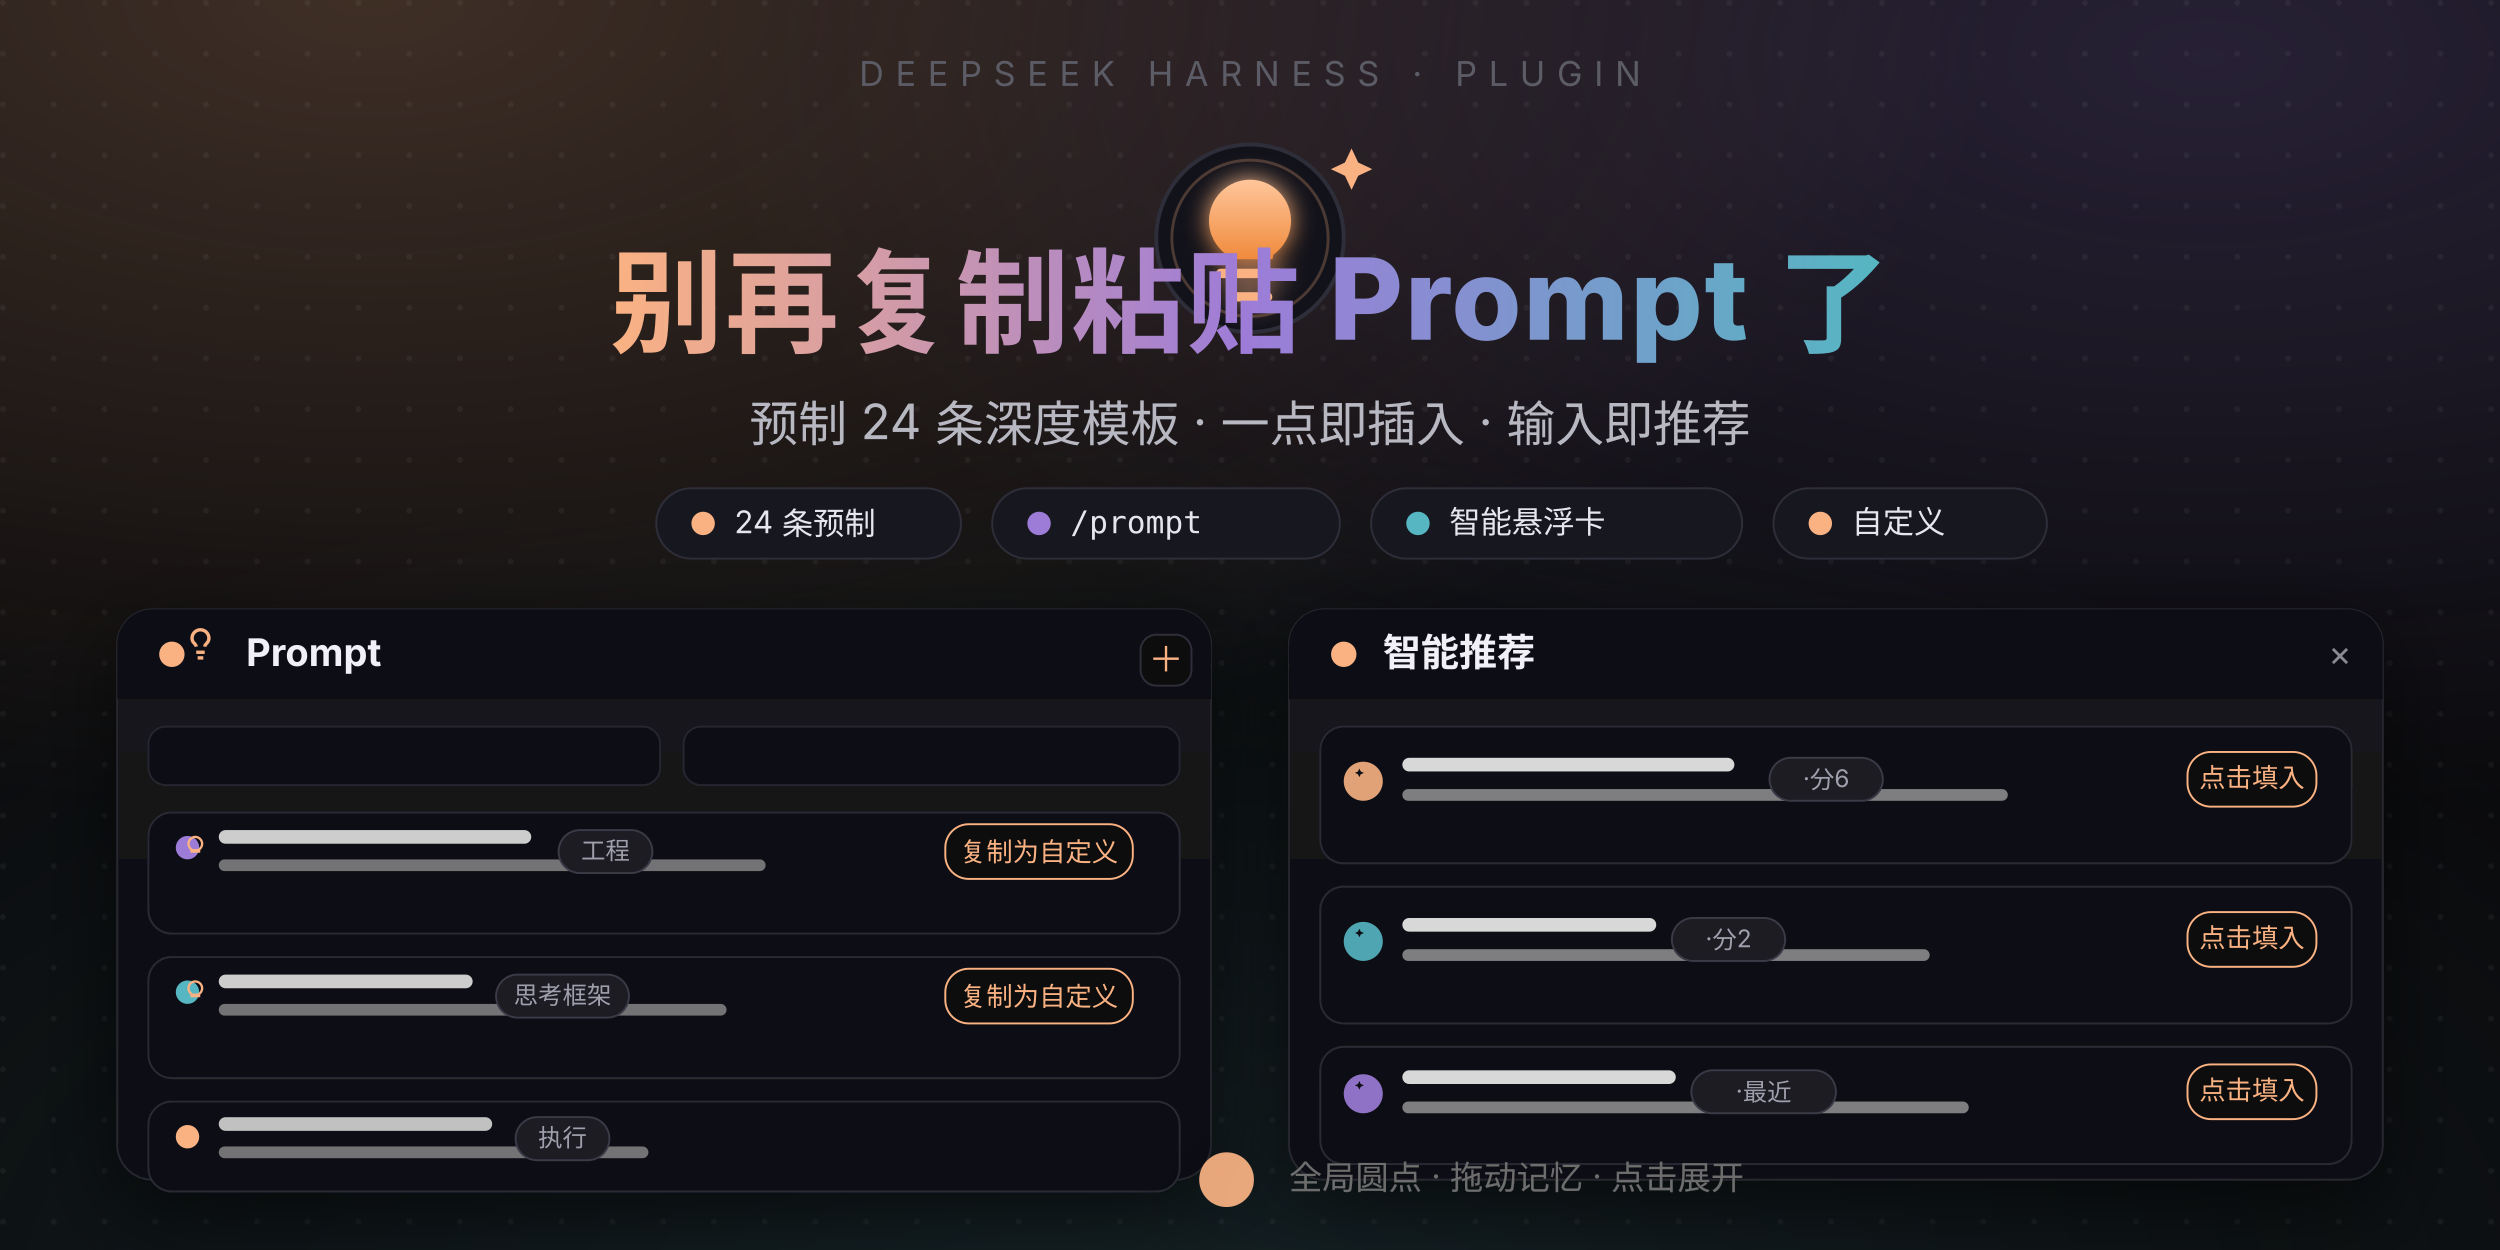
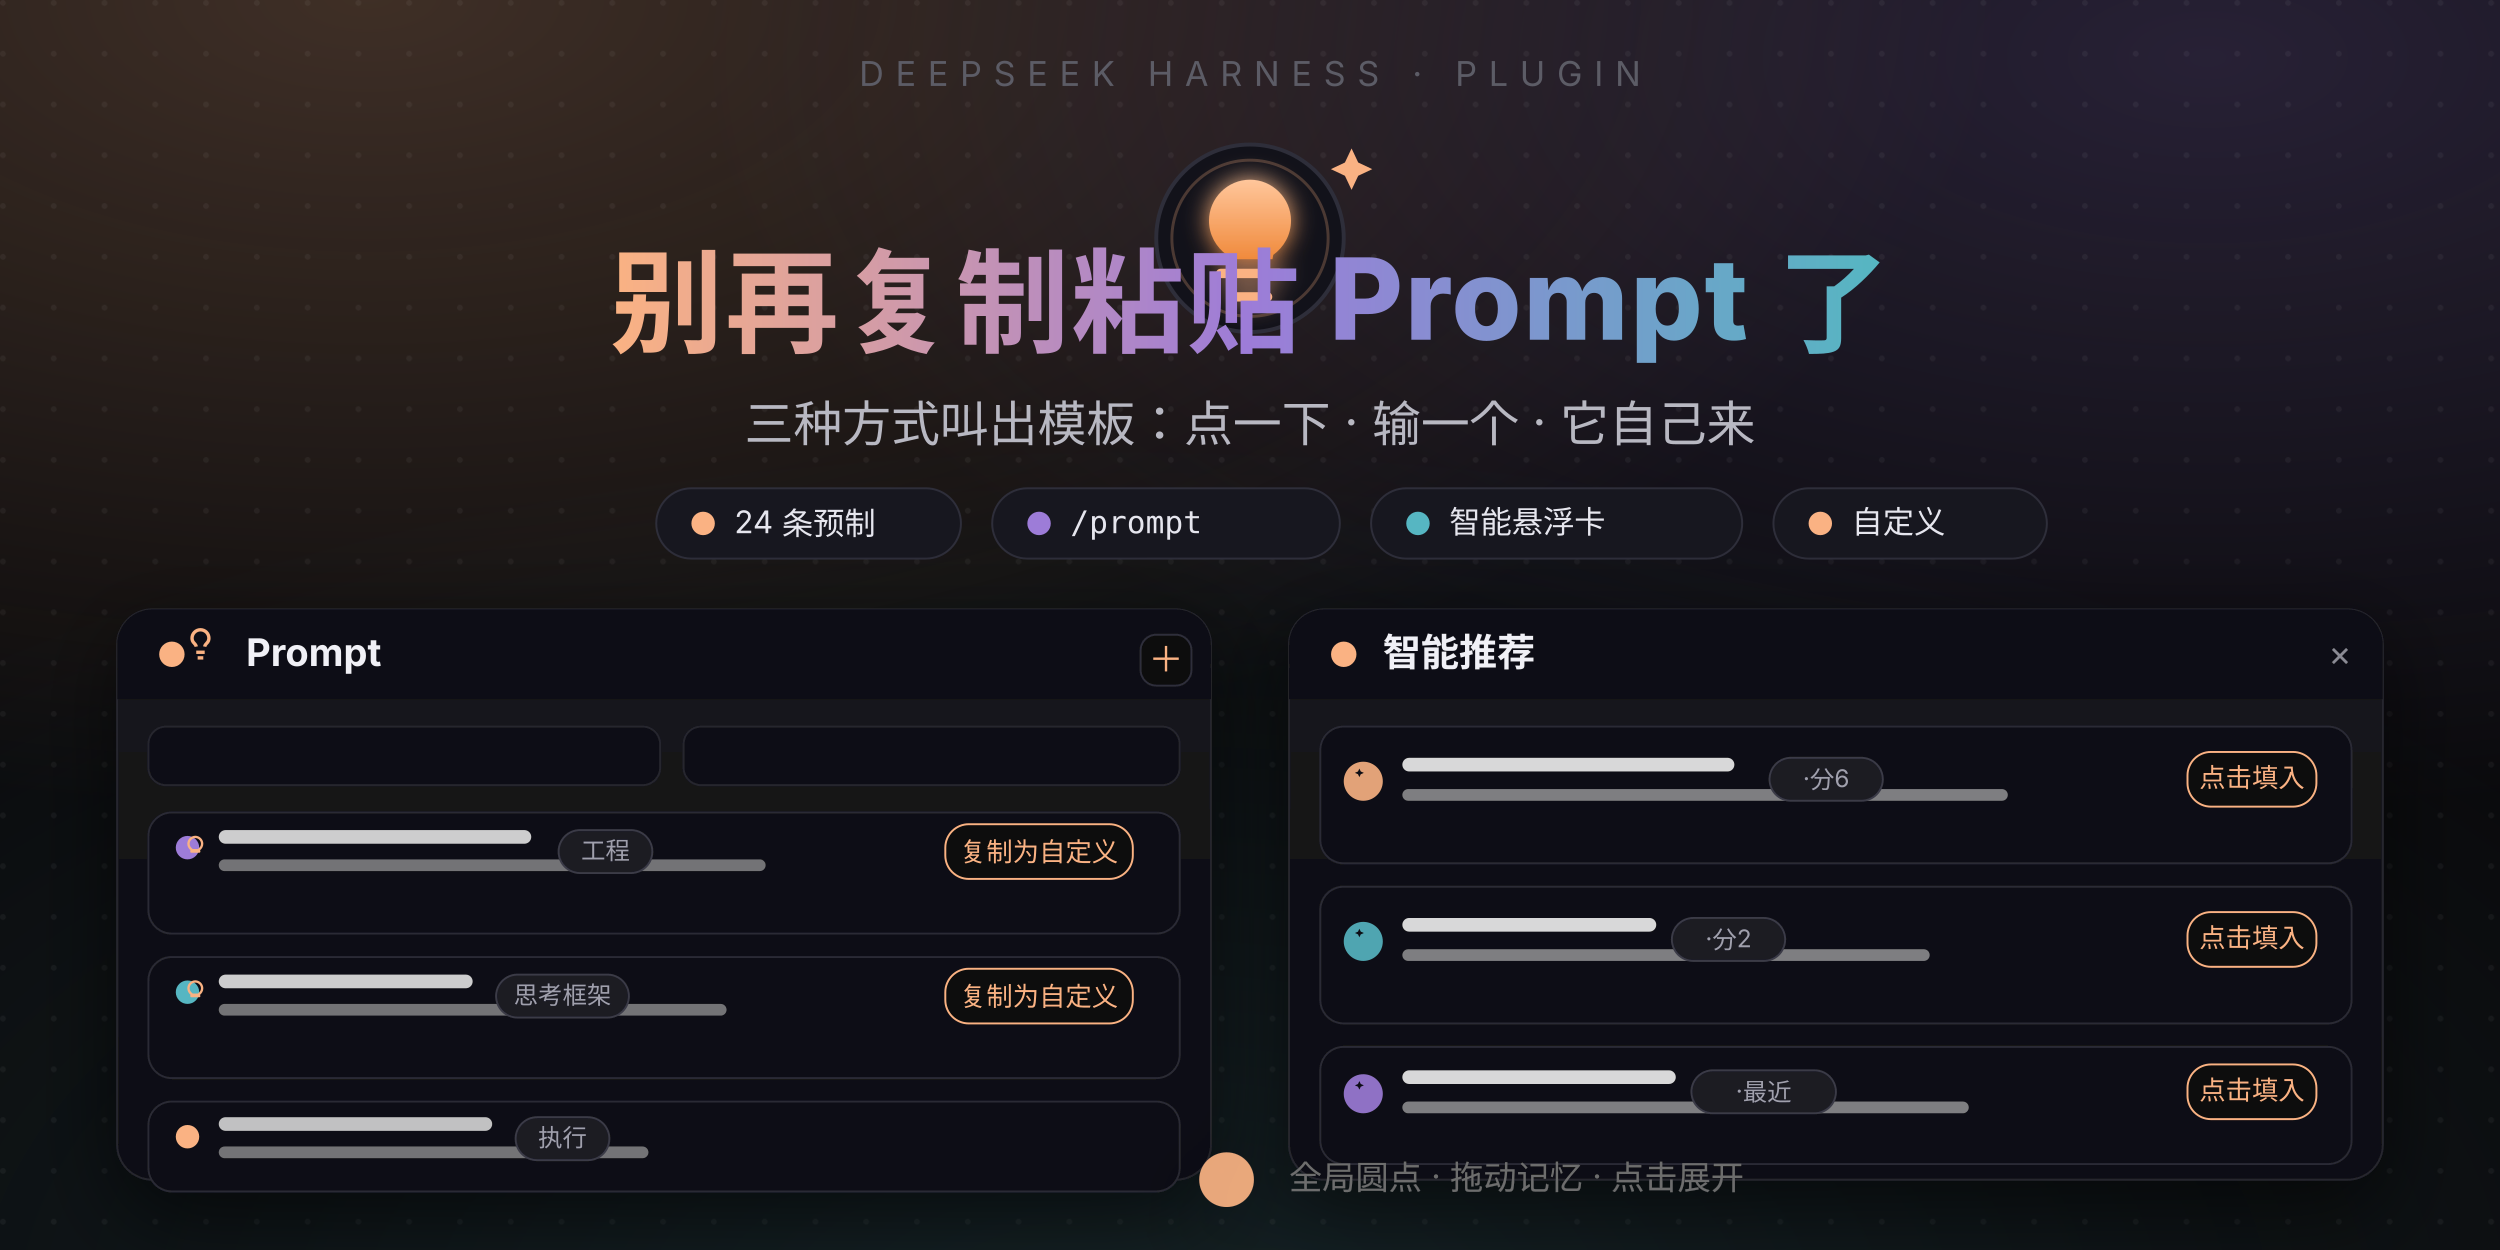
<svg xmlns="http://www.w3.org/2000/svg" width="1280" height="640" viewBox="0 0 1280 640">
  <defs>
    <radialGradient id="hO" cx="15%" cy="0%" r="65%">
      <stop offset="0%" stop-color="#FAB283" stop-opacity="0.22" />
      <stop offset="100%" stop-color="#FAB283" stop-opacity="0" />
    </radialGradient>
    <radialGradient id="hV" cx="88%" cy="5%" r="60%">
      <stop offset="0%" stop-color="#9D7CD8" stop-opacity="0.20" />
      <stop offset="100%" stop-color="#9D7CD8" stop-opacity="0" />
    </radialGradient>
    <radialGradient id="hT" cx="45%" cy="105%" r="70%">
      <stop offset="0%" stop-color="#56B6C2" stop-opacity="0.14" />
      <stop offset="100%" stop-color="#56B6C2" stop-opacity="0" />
    </radialGradient>
    <linearGradient id="tG" x1="0" y1="0" x2="1" y2="0">
      <stop offset="0%" stop-color="#FAB283" />
      <stop offset="50%" stop-color="#9D7CD8" />
      <stop offset="100%" stop-color="#56B6C2" />
    </linearGradient>
    <linearGradient id="bulbG" x1="0" y1="0" x2="0" y2="1">
      <stop offset="0%" stop-color="#FFC69B" />
      <stop offset="100%" stop-color="#F08A3C" />
    </linearGradient>
    <linearGradient id="cardG" x1="0" y1="0" x2="0" y2="1">
      <stop offset="0%" stop-color="#15151c" />
      <stop offset="100%" stop-color="#0d0d12" />
    </linearGradient>
    <filter id="glow" x="-30%" y="-30%" width="160%" height="160%">
      <feDropShadow dx="0" dy="14" stdDeviation="22" flood-color="#000" flood-opacity="0.6" />
    </filter>
    <filter id="bulbGlow" x="-60%" y="-60%" width="220%" height="220%">
      <feGaussianBlur stdDeviation="6" result="b" />
      <feMerge>
        <feMergeNode in="b" />
        <feMergeNode in="SourceGraphic" />
      </feMerge>
    </filter>
    <pattern id="dots" width="26" height="26" patternUnits="userSpaceOnUse">
      <circle cx="1.5" cy="1.5" r="1.5" fill="#ffffff" opacity="0.05" />
    </pattern>
  </defs>
  <rect width="100%" height="100%" fill="#0a0a0c" />
  <rect width="100%" height="100%" fill="url(#hO)" />
  <rect width="100%" height="100%" fill="url(#hV)" />
  <rect width="100%" height="100%" fill="url(#hT)" />
  <rect width="100%" height="100%" fill="url(#dots)" />
  <text x="640" y="44" text-anchor="middle" font-family="-apple-system,Segoe UI,Microsoft YaHei,PingFang SC,sans-serif" font-size="17.5" letter-spacing="6" fill="#5c5c66">DEEPSEEK HARNESS · PLUGIN</text>
  <g transform="translate(572,54)">
    <circle cx="68" cy="68" r="48" fill="#12121a" stroke="#2e2e3a" stroke-width="2" />
    <circle cx="68" cy="68" r="40" fill="none" stroke="#FAB283" stroke-opacity="0.25" stroke-width="1.5" />
    <g filter="url(#bulbGlow)">
      <path d="M68 38c-11.5 0-21 9.5-21 21 0 7.2 3.6 13.5 9.1 17.5l.4 2.2h23l.4-2.2c5.5-4 9.1-10.3 9.1-17.5 0-11.5-9.5-21-21-21z" fill="url(#bulbG)" />
      <path d="M53 86h30" stroke="#FAB283" stroke-width="4.8" stroke-linecap="round" />
      <path d="M59 98h18" stroke="#FAB283" stroke-width="4.8" stroke-linecap="round" />
    </g>
    <path d="M120 22l3.4 7.2 7.2 3.4-7.2 3.4-3.4 7.2-3.4-7.2-7.2-3.4 7.2-3.4z" fill="#FAB283" />
  </g>
  <text x="640" y="176" text-anchor="middle" font-family="-apple-system,Segoe UI,Microsoft YaHei,PingFang SC,sans-serif" font-size="58" font-weight="800" letter-spacing="1" fill="url(#tG)">别再复制粘贴 Prompt 了</text>
-   <text x="640" y="226" text-anchor="middle" font-family="-apple-system,Segoe UI,Microsoft YaHei,PingFang SC,sans-serif" font-size="25" fill="#b8b8c2">预制 24 条深度模板 · 一点即插入 · 输入即推荐</text>
+   <text x="640" y="226" text-anchor="middle" font-family="-apple-system,Segoe UI,Microsoft YaHei,PingFang SC,sans-serif" font-size="25" fill="#b8b8c2">三种方式叫出模板：点一下 · 输一个 · 它自己来</text>
  <g>
    <rect x="336" y="250" width="156" height="36" rx="18" fill="#17171f" stroke="#2e2e3a" />
    <circle cx="360" cy="268" r="6" fill="#FAB283" />
    <text x="376" y="273" font-family="-apple-system,Segoe UI,Microsoft YaHei,PingFang SC,sans-serif" font-size="16" fill="#e6e6ee">24 条预制</text>
    <rect x="508" y="250" width="178" height="36" rx="18" fill="#17171f" stroke="#2e2e3a" />
    <circle cx="532" cy="268" r="6" fill="#9D7CD8" />
    <text x="548" y="273" font-family="ui-monospace,SFMono-Regular,Menlo,Consolas,monospace" font-size="16" fill="#e6e6ee">/prompt</text>
    <rect x="702" y="250" width="190" height="36" rx="18" fill="#17171f" stroke="#2e2e3a" />
    <circle cx="726" cy="268" r="6" fill="#56B6C2" />
    <text x="742" y="273" font-family="-apple-system,Segoe UI,Microsoft YaHei,PingFang SC,sans-serif" font-size="16" fill="#e6e6ee">智能悬浮卡</text>
    <rect x="908" y="250" width="140" height="36" rx="18" fill="#17171f" stroke="#2e2e3a" />
    <circle cx="932" cy="268" r="6" fill="#FAB283" />
    <text x="948" y="273" font-family="-apple-system,Segoe UI,Microsoft YaHei,PingFang SC,sans-serif" font-size="16" fill="#e6e6ee">自定义</text>
  </g>
  <g filter="url(#glow)">
    <rect x="60" y="312" width="560" height="292" rx="18" fill="url(#cardG)" stroke="#26262f" />
    <rect x="60" y="312" width="560" height="46" rx="18" fill="#101016" />
    <rect x="60" y="342" width="560" height="16" fill="#101016" />
    <circle cx="88" cy="335" r="6.5" fill="#FAB283" />
    <g transform="translate(94,321) scale(0.72)">
      <path d="M15 14c.2-1 .7-1.7 1.5-2.5C17.5 10.6 18 9.3 18 8a6 6 0 1 0-12 0c0 1.3.5 2.6 1.5 3.5.8.8 1.3 1.5 1.5 2.5" fill="none" stroke="#FAB283" stroke-width="2.4" />
      <path d="M9 18h6" stroke="#FAB283" stroke-width="2.4" />
      <path d="M10 22h4" stroke="#FAB283" stroke-width="2.4" />
    </g>
    <text x="126" y="341" font-family="-apple-system,Segoe UI,Microsoft YaHei,PingFang SC,sans-serif" font-size="19.5" font-weight="700" fill="#f0f0f6">Prompt</text>
    <rect x="584" y="325" width="26" height="26" rx="8" fill="#0A0A0A" stroke="#2e2e3a" />
    <text x="597" y="344" text-anchor="middle" font-family="-apple-system,Segoe UI,Microsoft YaHei,PingFang SC,sans-serif" font-size="18" fill="#FAB283">＋</text>
    <rect x="76" y="372" width="262" height="30" rx="9" fill="#0e0e14" stroke="#26262f" />
    <rect x="350" y="372" width="254" height="30" rx="9" fill="#0e0e14" stroke="#26262f" />
    <rect x="76" y="416" width="528" height="62" rx="12" fill="#0e0e14" stroke="#2a2a34" />
    <circle cx="96" cy="434" r="6" fill="#9D7CD8" />
    <path d="M100 428.5c-1.9 0-3.5 1.6-3.5 3.5 0 1.2.6 2.2 1.5 2.9l.1.4h3.8l.1-.4c.9-.7 1.5-1.7 1.5-2.9 0-1.9-1.6-3.5-3.5-3.5z" fill="none" stroke="#FAB283" stroke-width="1.2" stroke-linecap="round" />
    <path d="M98 436h4" stroke="#FAB283" stroke-width="1.2" stroke-linecap="round" />
    <rect x="112" y="425" width="160" height="7" rx="3.5" fill="#EEEEEE" opacity="0.85" />
    <rect x="112" y="440" width="280" height="6" rx="3" fill="#EEEEEE" opacity="0.45" />
    <rect x="286" y="425" width="48" height="22" rx="11" fill="#1a1a24" stroke="#3a3a46" />
    <text x="310" y="440" text-anchor="middle" font-family="-apple-system,Segoe UI,Microsoft YaHei,PingFang SC,sans-serif" font-size="12.5" fill="#a0a0ac">工程</text>
    <rect x="484" y="422" width="96" height="28" rx="12" fill="#0A0A0A" stroke="#FAB283" />
    <text x="532" y="441" text-anchor="middle" font-family="-apple-system,Segoe UI,Microsoft YaHei,PingFang SC,sans-serif" font-size="13.5" fill="#FAB283">复制为自定义</text>
    <rect x="76" y="490" width="528" height="62" rx="12" fill="#0e0e14" stroke="#2a2a34" />
    <circle cx="96" cy="508" r="6" fill="#56B6C2" />
    <path d="M100 502.5c-1.9 0-3.5 1.6-3.5 3.5 0 1.2.6 2.2 1.5 2.9l.1.4h3.8l.1-.4c.9-.7 1.5-1.7 1.5-2.9 0-1.9-1.6-3.5-3.5-3.5z" fill="none" stroke="#FAB283" stroke-width="1.2" stroke-linecap="round" />
    <path d="M98 510h4" stroke="#FAB283" stroke-width="1.2" stroke-linecap="round" />
    <rect x="112" y="499" width="130" height="7" rx="3.5" fill="#EEEEEE" opacity="0.85" />
    <rect x="112" y="514" width="260" height="6" rx="3" fill="#EEEEEE" opacity="0.45" />
    <rect x="254" y="499" width="68" height="22" rx="11" fill="#1a1a24" stroke="#3a3a46" />
    <text x="288" y="514" text-anchor="middle" font-family="-apple-system,Segoe UI,Microsoft YaHei,PingFang SC,sans-serif" font-size="12.5" fill="#a0a0ac">思考框架</text>
    <rect x="484" y="496" width="96" height="28" rx="12" fill="#0A0A0A" stroke="#FAB283" />
    <text x="532" y="515" text-anchor="middle" font-family="-apple-system,Segoe UI,Microsoft YaHei,PingFang SC,sans-serif" font-size="13.5" fill="#FAB283">复制为自定义</text>
    <rect x="76" y="564" width="528" height="46" rx="12" fill="#0e0e14" stroke="#2a2a34" />
    <circle cx="96" cy="582" r="6" fill="#FAB283" />
    <rect x="112" y="572" width="140" height="7" rx="3.5" fill="#EEEEEE" opacity="0.8" />
    <rect x="112" y="587" width="220" height="6" rx="3" fill="#EEEEEE" opacity="0.45" />
    <rect x="264" y="572" width="48" height="22" rx="11" fill="#1a1a24" stroke="#3a3a46" />
    <text x="288" y="587" text-anchor="middle" font-family="-apple-system,Segoe UI,Microsoft YaHei,PingFang SC,sans-serif" font-size="12.5" fill="#a0a0ac">执行</text>
  </g>
  <g filter="url(#glow)">
    <rect x="660" y="312" width="560" height="292" rx="18" fill="url(#cardG)" stroke="#26262f" />
    <rect x="660" y="312" width="560" height="46" rx="18" fill="#101016" />
    <rect x="660" y="342" width="560" height="16" fill="#101016" />
    <circle cx="688" cy="335" r="6.5" fill="#FAB283" />
    <text x="708" y="341" font-family="-apple-system,Segoe UI,Microsoft YaHei,PingFang SC,sans-serif" font-size="19.5" font-weight="700" fill="#f0f0f6">智能推荐</text>
    <text x="1204" y="341" text-anchor="end" font-family="-apple-system,Segoe UI,Microsoft YaHei,PingFang SC,sans-serif" font-size="18" fill="#8a8a94">×</text>
    <rect x="676" y="372" width="528" height="70" rx="12" fill="#0e0e14" stroke="#2a2a34" />
    <circle cx="698" cy="400" r="10" fill="#FAB283" opacity="0.9" />
    <path d="M696 393.5l.7 1.5 1.6.7-1.6.7-.7 1.5-.7-1.5-1.6-.7 1.6-.7z" fill="#0d0d12" />
    <rect x="718" y="388" width="170" height="7" rx="3.5" fill="#EEEEEE" opacity="0.9" />
    <rect x="718" y="404" width="310" height="6" rx="3" fill="#EEEEEE" opacity="0.5" />
    <rect x="906" y="388" width="58" height="22" rx="11" fill="#1a1a24" stroke="#3a3a46" />
    <text x="935" y="403" text-anchor="middle" font-family="-apple-system,Segoe UI,Microsoft YaHei,PingFang SC,sans-serif" font-size="12.5" fill="#a0a0ac">·分6</text>
    <rect x="1120" y="385" width="66" height="28" rx="12" fill="#0A0A0A" stroke="#FAB283" />
    <text x="1153" y="403" text-anchor="middle" font-family="-apple-system,Segoe UI,Microsoft YaHei,PingFang SC,sans-serif" font-size="13.5" fill="#FAB283">点击填入</text>
    <rect x="676" y="454" width="528" height="70" rx="12" fill="#0e0e14" stroke="#2a2a34" />
    <circle cx="698" cy="482" r="10" fill="#56B6C2" opacity="0.9" />
    <path d="M696 475.5l.7 1.5 1.6.7-1.6.7-.7 1.5-.7-1.5-1.6-.7 1.6-.7z" fill="#0d0d12" />
    <rect x="718" y="470" width="130" height="7" rx="3.5" fill="#EEEEEE" opacity="0.9" />
    <rect x="718" y="486" width="270" height="6" rx="3" fill="#EEEEEE" opacity="0.5" />
    <rect x="856" y="470" width="58" height="22" rx="11" fill="#1a1a24" stroke="#3a3a46" />
    <text x="885" y="485" text-anchor="middle" font-family="-apple-system,Segoe UI,Microsoft YaHei,PingFang SC,sans-serif" font-size="12.5" fill="#a0a0ac">·分2</text>
    <rect x="1120" y="467" width="66" height="28" rx="12" fill="#0A0A0A" stroke="#FAB283" />
    <text x="1153" y="485" text-anchor="middle" font-family="-apple-system,Segoe UI,Microsoft YaHei,PingFang SC,sans-serif" font-size="13.5" fill="#FAB283">点击填入</text>
    <rect x="676" y="536" width="528" height="60" rx="12" fill="#0e0e14" stroke="#2a2a34" />
    <circle cx="698" cy="560" r="10" fill="#9D7CD8" opacity="0.9" />
    <path d="M696 553.5l.7 1.5 1.6.7-1.6.7-.7 1.5-.7-1.5-1.6-.7 1.6-.7z" fill="#0d0d12" />
    <rect x="718" y="548" width="140" height="7" rx="3.5" fill="#EEEEEE" opacity="0.9" />
    <rect x="718" y="564" width="290" height="6" rx="3" fill="#EEEEEE" opacity="0.5" />
    <rect x="866" y="548" width="74" height="22" rx="11" fill="#1a1a24" stroke="#3a3a46" />
    <text x="903" y="563" text-anchor="middle" font-family="-apple-system,Segoe UI,Microsoft YaHei,PingFang SC,sans-serif" font-size="12.5" fill="#a0a0ac">·最近</text>
    <rect x="1120" y="545" width="66" height="28" rx="12" fill="#0A0A0A" stroke="#FAB283" />
    <text x="1153" y="563" text-anchor="middle" font-family="-apple-system,Segoe UI,Microsoft YaHei,PingFang SC,sans-serif" font-size="13.5" fill="#FAB283">点击填入</text>
    <circle cx="628" cy="604" r="14" fill="#FAB283" opacity="0.92" />
    <text x="660" y="609" font-family="-apple-system,Segoe UI,Microsoft YaHei,PingFang SC,sans-serif" font-size="17" fill="#6d6d6d">全局圆点 · 拖动记忆 · 点击展开</text>
  </g>
</svg>
